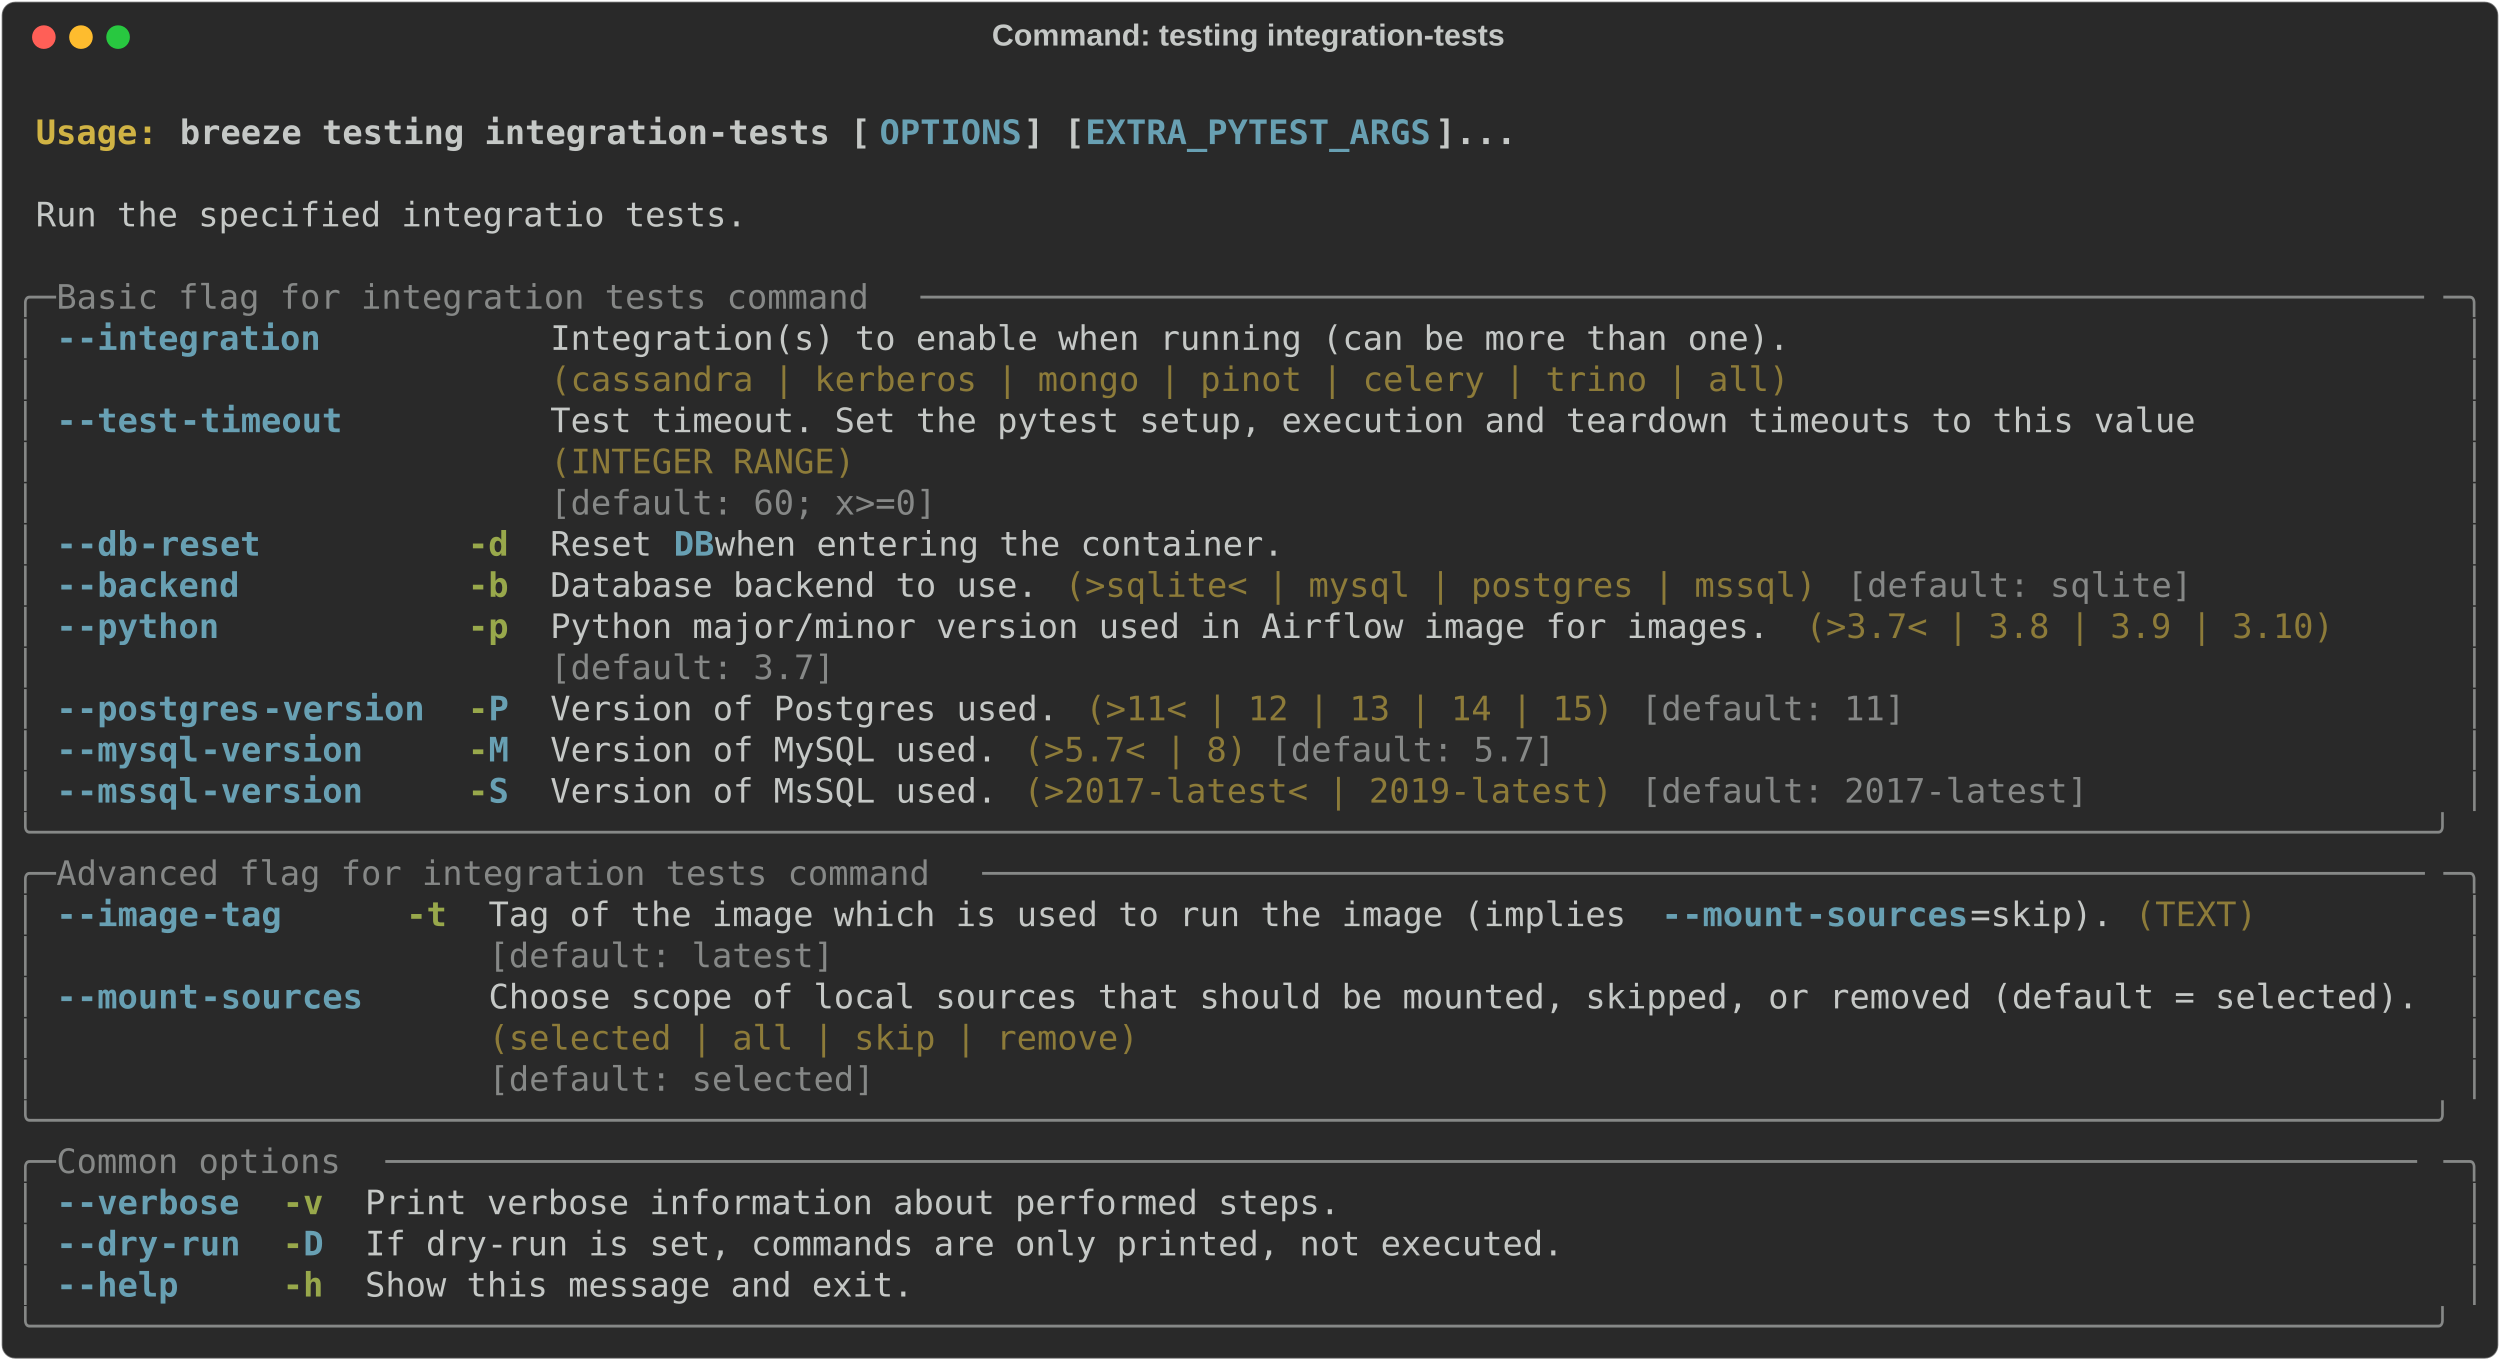
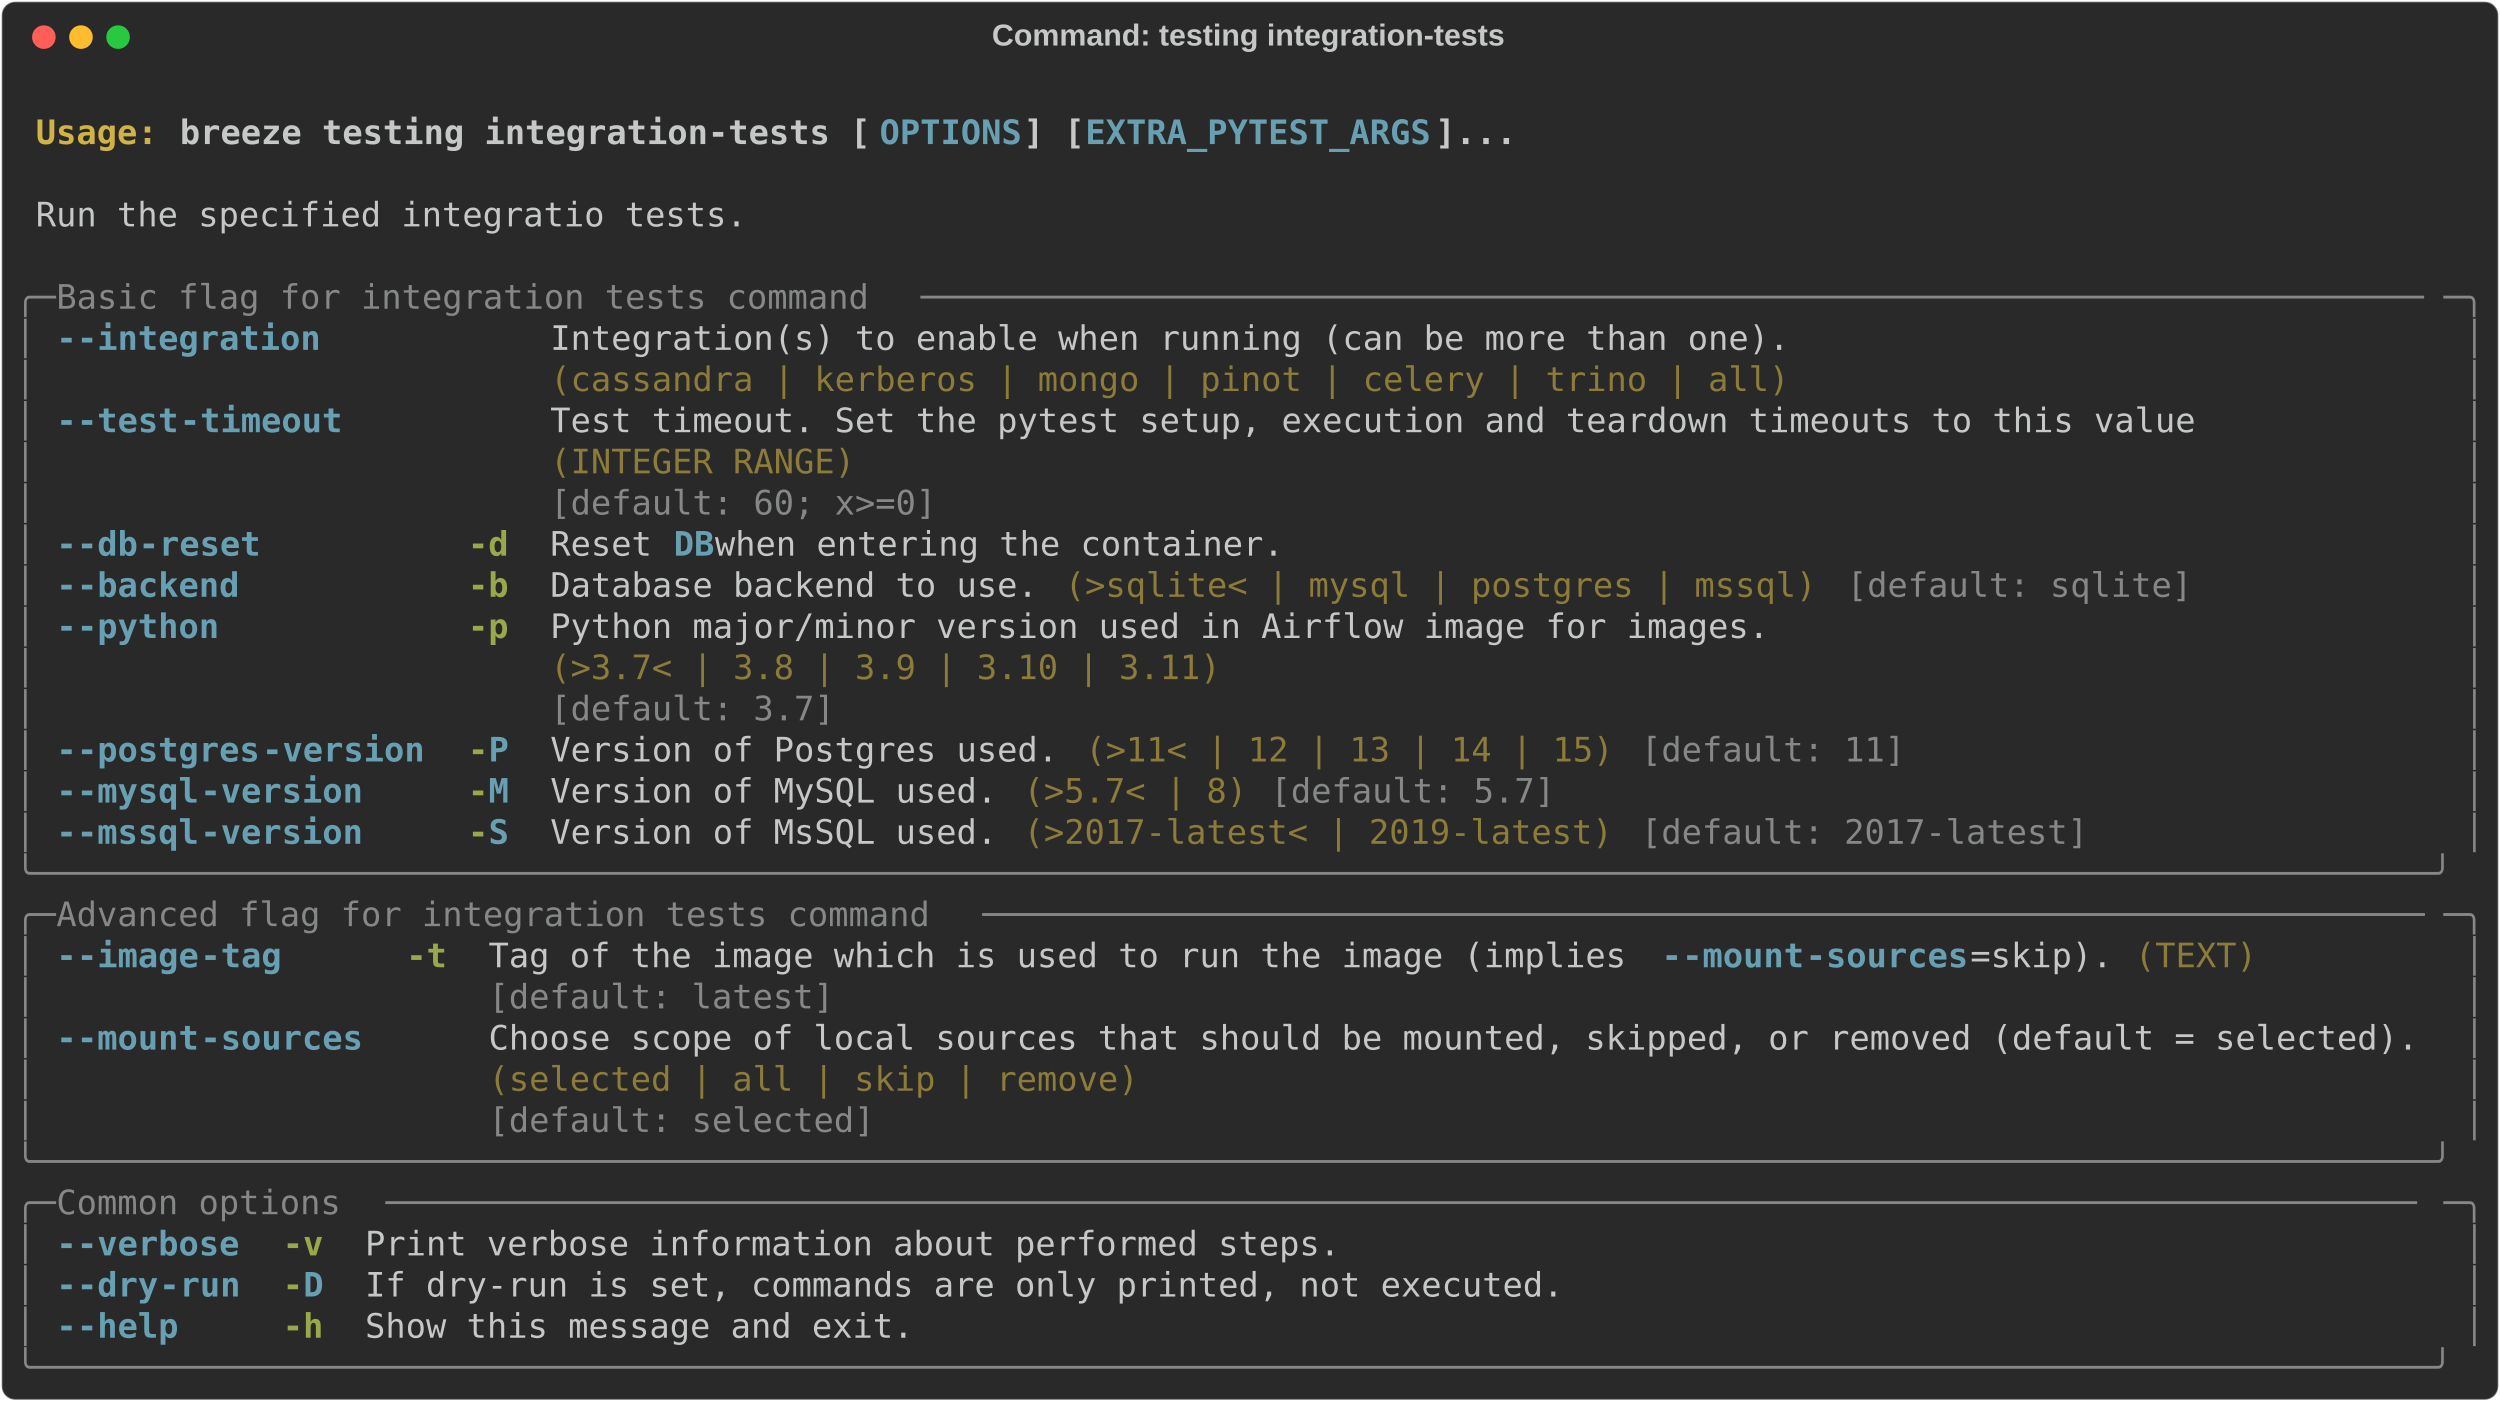
- <svg xmlns="http://www.w3.org/2000/svg" class="rich-terminal" viewBox="0 0 1482 806.4">
+ <svg xmlns="http://www.w3.org/2000/svg" class="rich-terminal" viewBox="0 0 1482 830.8">
  <style>

    @font-face {
        font-family: "Fira Code";
        src: local("FiraCode-Regular"),
                url("https://cdnjs.cloudflare.com/ajax/libs/firacode/6.2.0/woff2/FiraCode-Regular.woff2") format("woff2"),
                url("https://cdnjs.cloudflare.com/ajax/libs/firacode/6.2.0/woff/FiraCode-Regular.woff") format("woff");
        font-style: normal;
        font-weight: 400;
    }
    @font-face {
        font-family: "Fira Code";
        src: local("FiraCode-Bold"),
                url("https://cdnjs.cloudflare.com/ajax/libs/firacode/6.2.0/woff2/FiraCode-Bold.woff2") format("woff2"),
                url("https://cdnjs.cloudflare.com/ajax/libs/firacode/6.2.0/woff/FiraCode-Bold.woff") format("woff");
        font-style: bold;
        font-weight: 700;
    }

    .breeze-testing-integration-tests-matrix {
        font-family: Fira Code, monospace;
        font-size: 20px;
        line-height: 24.4px;
        font-variant-east-asian: full-width;
    }

    .breeze-testing-integration-tests-title {
        font-size: 18px;
        font-weight: bold;
        font-family: arial;
    }

    .breeze-testing-integration-tests-r1 { fill: #c5c8c6;font-weight: bold }
.breeze-testing-integration-tests-r2 { fill: #c5c8c6 }
.breeze-testing-integration-tests-r3 { fill: #d0b344;font-weight: bold }
.breeze-testing-integration-tests-r4 { fill: #68a0b3;font-weight: bold }
.breeze-testing-integration-tests-r5 { fill: #868887 }
.breeze-testing-integration-tests-r6 { fill: #8d7b39 }
.breeze-testing-integration-tests-r7 { fill: #98a84b;font-weight: bold }
    </style>
  <defs>
    <clipPath id="breeze-testing-integration-tests-clip-terminal">
-       <rect x="0" y="0" width="1463.0" height="755.4" />
+       <rect x="0" y="0" width="1463.0" height="779.8" />
    </clipPath>
    <clipPath id="breeze-testing-integration-tests-line-0">
      <rect x="0" y="1.5" width="1464" height="24.65" />
    </clipPath>
    <clipPath id="breeze-testing-integration-tests-line-1">
      <rect x="0" y="25.9" width="1464" height="24.65" />
    </clipPath>
    <clipPath id="breeze-testing-integration-tests-line-2">
      <rect x="0" y="50.3" width="1464" height="24.65" />
    </clipPath>
    <clipPath id="breeze-testing-integration-tests-line-3">
      <rect x="0" y="74.7" width="1464" height="24.65" />
    </clipPath>
    <clipPath id="breeze-testing-integration-tests-line-4">
      <rect x="0" y="99.1" width="1464" height="24.65" />
    </clipPath>
    <clipPath id="breeze-testing-integration-tests-line-5">
      <rect x="0" y="123.5" width="1464" height="24.65" />
    </clipPath>
    <clipPath id="breeze-testing-integration-tests-line-6">
      <rect x="0" y="147.9" width="1464" height="24.65" />
    </clipPath>
    <clipPath id="breeze-testing-integration-tests-line-7">
      <rect x="0" y="172.3" width="1464" height="24.65" />
    </clipPath>
    <clipPath id="breeze-testing-integration-tests-line-8">
      <rect x="0" y="196.7" width="1464" height="24.65" />
    </clipPath>
    <clipPath id="breeze-testing-integration-tests-line-9">
      <rect x="0" y="221.1" width="1464" height="24.65" />
    </clipPath>
    <clipPath id="breeze-testing-integration-tests-line-10">
      <rect x="0" y="245.5" width="1464" height="24.65" />
    </clipPath>
    <clipPath id="breeze-testing-integration-tests-line-11">
      <rect x="0" y="269.9" width="1464" height="24.65" />
    </clipPath>
    <clipPath id="breeze-testing-integration-tests-line-12">
      <rect x="0" y="294.3" width="1464" height="24.65" />
    </clipPath>
    <clipPath id="breeze-testing-integration-tests-line-13">
      <rect x="0" y="318.7" width="1464" height="24.65" />
    </clipPath>
    <clipPath id="breeze-testing-integration-tests-line-14">
      <rect x="0" y="343.1" width="1464" height="24.65" />
    </clipPath>
    <clipPath id="breeze-testing-integration-tests-line-15">
      <rect x="0" y="367.5" width="1464" height="24.65" />
    </clipPath>
    <clipPath id="breeze-testing-integration-tests-line-16">
      <rect x="0" y="391.9" width="1464" height="24.65" />
    </clipPath>
    <clipPath id="breeze-testing-integration-tests-line-17">
      <rect x="0" y="416.3" width="1464" height="24.65" />
    </clipPath>
    <clipPath id="breeze-testing-integration-tests-line-18">
      <rect x="0" y="440.7" width="1464" height="24.65" />
    </clipPath>
    <clipPath id="breeze-testing-integration-tests-line-19">
      <rect x="0" y="465.1" width="1464" height="24.65" />
    </clipPath>
    <clipPath id="breeze-testing-integration-tests-line-20">
      <rect x="0" y="489.5" width="1464" height="24.65" />
    </clipPath>
    <clipPath id="breeze-testing-integration-tests-line-21">
      <rect x="0" y="513.9" width="1464" height="24.65" />
    </clipPath>
    <clipPath id="breeze-testing-integration-tests-line-22">
      <rect x="0" y="538.3" width="1464" height="24.65" />
    </clipPath>
    <clipPath id="breeze-testing-integration-tests-line-23">
      <rect x="0" y="562.7" width="1464" height="24.65" />
    </clipPath>
    <clipPath id="breeze-testing-integration-tests-line-24">
      <rect x="0" y="587.1" width="1464" height="24.65" />
    </clipPath>
    <clipPath id="breeze-testing-integration-tests-line-25">
      <rect x="0" y="611.5" width="1464" height="24.65" />
    </clipPath>
    <clipPath id="breeze-testing-integration-tests-line-26">
      <rect x="0" y="635.9" width="1464" height="24.65" />
    </clipPath>
    <clipPath id="breeze-testing-integration-tests-line-27">
      <rect x="0" y="660.3" width="1464" height="24.65" />
    </clipPath>
    <clipPath id="breeze-testing-integration-tests-line-28">
      <rect x="0" y="684.7" width="1464" height="24.65" />
    </clipPath>
    <clipPath id="breeze-testing-integration-tests-line-29">
      <rect x="0" y="709.1" width="1464" height="24.65" />
    </clipPath>
+     <clipPath id="breeze-testing-integration-tests-line-30">
+       <rect x="0" y="733.5" width="1464" height="24.65" />
+     </clipPath>
  </defs>
-   <rect fill="#292929" stroke="rgba(255,255,255,0.35)" stroke-width="1" x="1" y="1" width="1480" height="804.4" rx="8" />
+   <rect fill="#292929" stroke="rgba(255,255,255,0.35)" stroke-width="1" x="1" y="1" width="1480" height="828.8" rx="8" />
  <text class="breeze-testing-integration-tests-title" fill="#c5c8c6" text-anchor="middle" x="740" y="27">Command: testing integration-tests</text>
  <g transform="translate(26,22)">
    <circle cx="0" cy="0" r="7" fill="#ff5f57" />
    <circle cx="22" cy="0" r="7" fill="#febc2e" />
    <circle cx="44" cy="0" r="7" fill="#28c840" />
  </g>
  <g transform="translate(9, 41)" clip-path="url(#breeze-testing-integration-tests-clip-terminal)">
    <g class="breeze-testing-integration-tests-matrix">
      <text class="breeze-testing-integration-tests-r2" x="1464" y="20" textLength="12.2" clip-path="url(#breeze-testing-integration-tests-line-0)">
</text>
      <text class="breeze-testing-integration-tests-r3" x="12.2" y="44.4" textLength="85.4" clip-path="url(#breeze-testing-integration-tests-line-1)">Usage: </text>
      <text class="breeze-testing-integration-tests-r1" x="97.6" y="44.4" textLength="414.8" clip-path="url(#breeze-testing-integration-tests-line-1)">breeze testing integration-tests [</text>
      <text class="breeze-testing-integration-tests-r4" x="512.4" y="44.4" textLength="85.4" clip-path="url(#breeze-testing-integration-tests-line-1)">OPTIONS</text>
      <text class="breeze-testing-integration-tests-r1" x="597.8" y="44.4" textLength="36.6" clip-path="url(#breeze-testing-integration-tests-line-1)">] [</text>
      <text class="breeze-testing-integration-tests-r4" x="634.4" y="44.4" textLength="207.4" clip-path="url(#breeze-testing-integration-tests-line-1)">EXTRA_PYTEST_ARGS</text>
      <text class="breeze-testing-integration-tests-r1" x="841.8" y="44.4" textLength="48.8" clip-path="url(#breeze-testing-integration-tests-line-1)">]...</text>
      <text class="breeze-testing-integration-tests-r2" x="1464" y="44.4" textLength="12.2" clip-path="url(#breeze-testing-integration-tests-line-1)">
</text>
      <text class="breeze-testing-integration-tests-r2" x="1464" y="68.8" textLength="12.2" clip-path="url(#breeze-testing-integration-tests-line-2)">
</text>
      <text class="breeze-testing-integration-tests-r2" x="12.2" y="93.2" textLength="427" clip-path="url(#breeze-testing-integration-tests-line-3)">Run the specified integratio tests.</text>
      <text class="breeze-testing-integration-tests-r2" x="1464" y="93.2" textLength="12.2" clip-path="url(#breeze-testing-integration-tests-line-3)">
</text>
      <text class="breeze-testing-integration-tests-r2" x="1464" y="117.6" textLength="12.2" clip-path="url(#breeze-testing-integration-tests-line-4)">
</text>
      <text class="breeze-testing-integration-tests-r5" x="0" y="142" textLength="24.4" clip-path="url(#breeze-testing-integration-tests-line-5)">╭─</text>
      <text class="breeze-testing-integration-tests-r5" x="24.4" y="142" textLength="512.4" clip-path="url(#breeze-testing-integration-tests-line-5)"> Basic flag for integration tests command </text>
      <text class="breeze-testing-integration-tests-r5" x="536.8" y="142" textLength="902.8" clip-path="url(#breeze-testing-integration-tests-line-5)">──────────────────────────────────────────────────────────────────────────</text>
      <text class="breeze-testing-integration-tests-r5" x="1439.6" y="142" textLength="24.4" clip-path="url(#breeze-testing-integration-tests-line-5)">─╮</text>
      <text class="breeze-testing-integration-tests-r2" x="1464" y="142" textLength="12.2" clip-path="url(#breeze-testing-integration-tests-line-5)">
</text>
      <text class="breeze-testing-integration-tests-r5" x="0" y="166.4" textLength="12.2" clip-path="url(#breeze-testing-integration-tests-line-6)">│</text>
      <text class="breeze-testing-integration-tests-r4" x="24.4" y="166.4" textLength="12.2" clip-path="url(#breeze-testing-integration-tests-line-6)">-</text>
      <text class="breeze-testing-integration-tests-r4" x="36.6" y="166.4" textLength="146.4" clip-path="url(#breeze-testing-integration-tests-line-6)">-integration</text>
      <text class="breeze-testing-integration-tests-r2" x="317.2" y="166.4" textLength="744.2" clip-path="url(#breeze-testing-integration-tests-line-6)">Integration(s) to enable when running (can be more than one).</text>
      <text class="breeze-testing-integration-tests-r5" x="1451.8" y="166.4" textLength="12.2" clip-path="url(#breeze-testing-integration-tests-line-6)">│</text>
      <text class="breeze-testing-integration-tests-r2" x="1464" y="166.4" textLength="12.2" clip-path="url(#breeze-testing-integration-tests-line-6)">
</text>
      <text class="breeze-testing-integration-tests-r5" x="0" y="190.8" textLength="12.2" clip-path="url(#breeze-testing-integration-tests-line-7)">│</text>
      <text class="breeze-testing-integration-tests-r6" x="317.2" y="190.8" textLength="744.2" clip-path="url(#breeze-testing-integration-tests-line-7)">(cassandra | kerberos | mongo | pinot | celery | trino | all)</text>
      <text class="breeze-testing-integration-tests-r5" x="1451.8" y="190.8" textLength="12.2" clip-path="url(#breeze-testing-integration-tests-line-7)">│</text>
      <text class="breeze-testing-integration-tests-r2" x="1464" y="190.8" textLength="12.2" clip-path="url(#breeze-testing-integration-tests-line-7)">
</text>
      <text class="breeze-testing-integration-tests-r5" x="0" y="215.2" textLength="12.2" clip-path="url(#breeze-testing-integration-tests-line-8)">│</text>
      <text class="breeze-testing-integration-tests-r4" x="24.4" y="215.2" textLength="12.2" clip-path="url(#breeze-testing-integration-tests-line-8)">-</text>
      <text class="breeze-testing-integration-tests-r4" x="36.6" y="215.2" textLength="61" clip-path="url(#breeze-testing-integration-tests-line-8)">-test</text>
      <text class="breeze-testing-integration-tests-r4" x="97.6" y="215.2" textLength="97.6" clip-path="url(#breeze-testing-integration-tests-line-8)">-timeout</text>
      <text class="breeze-testing-integration-tests-r2" x="317.2" y="215.2" textLength="988.2" clip-path="url(#breeze-testing-integration-tests-line-8)">Test timeout. Set the pytest setup, execution and teardown timeouts to this value</text>
      <text class="breeze-testing-integration-tests-r5" x="1451.8" y="215.2" textLength="12.2" clip-path="url(#breeze-testing-integration-tests-line-8)">│</text>
      <text class="breeze-testing-integration-tests-r2" x="1464" y="215.2" textLength="12.2" clip-path="url(#breeze-testing-integration-tests-line-8)">
</text>
      <text class="breeze-testing-integration-tests-r5" x="0" y="239.6" textLength="12.2" clip-path="url(#breeze-testing-integration-tests-line-9)">│</text>
      <text class="breeze-testing-integration-tests-r6" x="317.2" y="239.6" textLength="988.2" clip-path="url(#breeze-testing-integration-tests-line-9)">(INTEGER RANGE)                                                                  </text>
      <text class="breeze-testing-integration-tests-r5" x="1451.8" y="239.6" textLength="12.2" clip-path="url(#breeze-testing-integration-tests-line-9)">│</text>
      <text class="breeze-testing-integration-tests-r2" x="1464" y="239.6" textLength="12.2" clip-path="url(#breeze-testing-integration-tests-line-9)">
</text>
      <text class="breeze-testing-integration-tests-r5" x="0" y="264" textLength="12.2" clip-path="url(#breeze-testing-integration-tests-line-10)">│</text>
      <text class="breeze-testing-integration-tests-r5" x="317.2" y="264" textLength="988.2" clip-path="url(#breeze-testing-integration-tests-line-10)">[default: 60; x&gt;=0]                                                              </text>
      <text class="breeze-testing-integration-tests-r5" x="1451.8" y="264" textLength="12.2" clip-path="url(#breeze-testing-integration-tests-line-10)">│</text>
      <text class="breeze-testing-integration-tests-r2" x="1464" y="264" textLength="12.2" clip-path="url(#breeze-testing-integration-tests-line-10)">
</text>
      <text class="breeze-testing-integration-tests-r5" x="0" y="288.4" textLength="12.2" clip-path="url(#breeze-testing-integration-tests-line-11)">│</text>
      <text class="breeze-testing-integration-tests-r4" x="24.4" y="288.4" textLength="12.2" clip-path="url(#breeze-testing-integration-tests-line-11)">-</text>
      <text class="breeze-testing-integration-tests-r4" x="36.6" y="288.4" textLength="36.6" clip-path="url(#breeze-testing-integration-tests-line-11)">-db</text>
      <text class="breeze-testing-integration-tests-r4" x="73.2" y="288.4" textLength="73.2" clip-path="url(#breeze-testing-integration-tests-line-11)">-reset</text>
      <text class="breeze-testing-integration-tests-r7" x="268.4" y="288.4" textLength="24.4" clip-path="url(#breeze-testing-integration-tests-line-11)">-d</text>
      <text class="breeze-testing-integration-tests-r2" x="317.2" y="288.4" textLength="73.2" clip-path="url(#breeze-testing-integration-tests-line-11)">Reset </text>
      <text class="breeze-testing-integration-tests-r4" x="390.4" y="288.4" textLength="24.4" clip-path="url(#breeze-testing-integration-tests-line-11)">DB</text>
      <text class="breeze-testing-integration-tests-r2" x="414.8" y="288.4" textLength="353.8" clip-path="url(#breeze-testing-integration-tests-line-11)"> when entering the container.</text>
      <text class="breeze-testing-integration-tests-r5" x="1451.8" y="288.4" textLength="12.2" clip-path="url(#breeze-testing-integration-tests-line-11)">│</text>
      <text class="breeze-testing-integration-tests-r2" x="1464" y="288.4" textLength="12.2" clip-path="url(#breeze-testing-integration-tests-line-11)">
</text>
      <text class="breeze-testing-integration-tests-r5" x="0" y="312.8" textLength="12.2" clip-path="url(#breeze-testing-integration-tests-line-12)">│</text>
      <text class="breeze-testing-integration-tests-r4" x="24.4" y="312.8" textLength="12.2" clip-path="url(#breeze-testing-integration-tests-line-12)">-</text>
      <text class="breeze-testing-integration-tests-r4" x="36.6" y="312.8" textLength="97.6" clip-path="url(#breeze-testing-integration-tests-line-12)">-backend</text>
      <text class="breeze-testing-integration-tests-r7" x="268.4" y="312.8" textLength="24.4" clip-path="url(#breeze-testing-integration-tests-line-12)">-b</text>
      <text class="breeze-testing-integration-tests-r2" x="317.2" y="312.8" textLength="292.8" clip-path="url(#breeze-testing-integration-tests-line-12)">Database backend to use.</text>
      <text class="breeze-testing-integration-tests-r6" x="622.2" y="312.8" textLength="451.4" clip-path="url(#breeze-testing-integration-tests-line-12)">(&gt;sqlite&lt; | mysql | postgres | mssql)</text>
      <text class="breeze-testing-integration-tests-r5" x="1085.8" y="312.8" textLength="207.4" clip-path="url(#breeze-testing-integration-tests-line-12)">[default: sqlite]</text>
      <text class="breeze-testing-integration-tests-r5" x="1451.8" y="312.8" textLength="12.2" clip-path="url(#breeze-testing-integration-tests-line-12)">│</text>
      <text class="breeze-testing-integration-tests-r2" x="1464" y="312.8" textLength="12.2" clip-path="url(#breeze-testing-integration-tests-line-12)">
</text>
      <text class="breeze-testing-integration-tests-r5" x="0" y="337.2" textLength="12.2" clip-path="url(#breeze-testing-integration-tests-line-13)">│</text>
      <text class="breeze-testing-integration-tests-r4" x="24.4" y="337.2" textLength="12.2" clip-path="url(#breeze-testing-integration-tests-line-13)">-</text>
      <text class="breeze-testing-integration-tests-r4" x="36.6" y="337.2" textLength="85.4" clip-path="url(#breeze-testing-integration-tests-line-13)">-python</text>
      <text class="breeze-testing-integration-tests-r7" x="268.4" y="337.2" textLength="24.4" clip-path="url(#breeze-testing-integration-tests-line-13)">-p</text>
      <text class="breeze-testing-integration-tests-r2" x="317.2" y="337.2" textLength="732" clip-path="url(#breeze-testing-integration-tests-line-13)">Python major/minor version used in Airflow image for images.</text>
-       <text class="breeze-testing-integration-tests-r6" x="1061.4" y="337.2" textLength="317.2" clip-path="url(#breeze-testing-integration-tests-line-13)">(&gt;3.7&lt; | 3.8 | 3.9 | 3.10)</text>
      <text class="breeze-testing-integration-tests-r5" x="1451.8" y="337.2" textLength="12.2" clip-path="url(#breeze-testing-integration-tests-line-13)">│</text>
      <text class="breeze-testing-integration-tests-r2" x="1464" y="337.2" textLength="12.2" clip-path="url(#breeze-testing-integration-tests-line-13)">
</text>
      <text class="breeze-testing-integration-tests-r5" x="0" y="361.6" textLength="12.2" clip-path="url(#breeze-testing-integration-tests-line-14)">│</text>
-       <text class="breeze-testing-integration-tests-r5" x="317.2" y="361.6" textLength="732" clip-path="url(#breeze-testing-integration-tests-line-14)">[default: 3.7]                                              </text>
+       <text class="breeze-testing-integration-tests-r6" x="317.2" y="361.6" textLength="732" clip-path="url(#breeze-testing-integration-tests-line-14)">(&gt;3.7&lt; | 3.8 | 3.9 | 3.10 | 3.11)                           </text>
      <text class="breeze-testing-integration-tests-r5" x="1451.8" y="361.6" textLength="12.2" clip-path="url(#breeze-testing-integration-tests-line-14)">│</text>
      <text class="breeze-testing-integration-tests-r2" x="1464" y="361.6" textLength="12.2" clip-path="url(#breeze-testing-integration-tests-line-14)">
</text>
      <text class="breeze-testing-integration-tests-r5" x="0" y="386" textLength="12.2" clip-path="url(#breeze-testing-integration-tests-line-15)">│</text>
-       <text class="breeze-testing-integration-tests-r4" x="24.4" y="386" textLength="12.2" clip-path="url(#breeze-testing-integration-tests-line-15)">-</text>
-       <text class="breeze-testing-integration-tests-r4" x="36.6" y="386" textLength="109.8" clip-path="url(#breeze-testing-integration-tests-line-15)">-postgres</text>
-       <text class="breeze-testing-integration-tests-r4" x="146.4" y="386" textLength="97.6" clip-path="url(#breeze-testing-integration-tests-line-15)">-version</text>
-       <text class="breeze-testing-integration-tests-r7" x="268.4" y="386" textLength="12.2" clip-path="url(#breeze-testing-integration-tests-line-15)">-</text>
-       <text class="breeze-testing-integration-tests-r4" x="280.6" y="386" textLength="12.2" clip-path="url(#breeze-testing-integration-tests-line-15)">P</text>
-       <text class="breeze-testing-integration-tests-r2" x="317.2" y="386" textLength="305" clip-path="url(#breeze-testing-integration-tests-line-15)">Version of Postgres used.</text>
-       <text class="breeze-testing-integration-tests-r6" x="634.4" y="386" textLength="317.2" clip-path="url(#breeze-testing-integration-tests-line-15)">(&gt;11&lt; | 12 | 13 | 14 | 15)</text>
-       <text class="breeze-testing-integration-tests-r5" x="963.8" y="386" textLength="158.6" clip-path="url(#breeze-testing-integration-tests-line-15)">[default: 11]</text>
+       <text class="breeze-testing-integration-tests-r5" x="317.2" y="386" textLength="732" clip-path="url(#breeze-testing-integration-tests-line-15)">[default: 3.7]                                              </text>
      <text class="breeze-testing-integration-tests-r5" x="1451.8" y="386" textLength="12.2" clip-path="url(#breeze-testing-integration-tests-line-15)">│</text>
      <text class="breeze-testing-integration-tests-r2" x="1464" y="386" textLength="12.2" clip-path="url(#breeze-testing-integration-tests-line-15)">
</text>
      <text class="breeze-testing-integration-tests-r5" x="0" y="410.4" textLength="12.2" clip-path="url(#breeze-testing-integration-tests-line-16)">│</text>
      <text class="breeze-testing-integration-tests-r4" x="24.4" y="410.4" textLength="12.2" clip-path="url(#breeze-testing-integration-tests-line-16)">-</text>
-       <text class="breeze-testing-integration-tests-r4" x="36.6" y="410.4" textLength="73.2" clip-path="url(#breeze-testing-integration-tests-line-16)">-mysql</text>
-       <text class="breeze-testing-integration-tests-r4" x="109.8" y="410.4" textLength="97.6" clip-path="url(#breeze-testing-integration-tests-line-16)">-version</text>
+       <text class="breeze-testing-integration-tests-r4" x="36.6" y="410.4" textLength="109.8" clip-path="url(#breeze-testing-integration-tests-line-16)">-postgres</text>
+       <text class="breeze-testing-integration-tests-r4" x="146.4" y="410.4" textLength="97.6" clip-path="url(#breeze-testing-integration-tests-line-16)">-version</text>
      <text class="breeze-testing-integration-tests-r7" x="268.4" y="410.4" textLength="12.2" clip-path="url(#breeze-testing-integration-tests-line-16)">-</text>
-       <text class="breeze-testing-integration-tests-r4" x="280.6" y="410.4" textLength="12.2" clip-path="url(#breeze-testing-integration-tests-line-16)">M</text>
-       <text class="breeze-testing-integration-tests-r2" x="317.2" y="410.4" textLength="268.4" clip-path="url(#breeze-testing-integration-tests-line-16)">Version of MySQL used.</text>
-       <text class="breeze-testing-integration-tests-r6" x="597.8" y="410.4" textLength="134.2" clip-path="url(#breeze-testing-integration-tests-line-16)">(&gt;5.7&lt; | 8)</text>
-       <text class="breeze-testing-integration-tests-r5" x="744.2" y="410.4" textLength="170.8" clip-path="url(#breeze-testing-integration-tests-line-16)">[default: 5.7]</text>
+       <text class="breeze-testing-integration-tests-r4" x="280.6" y="410.4" textLength="12.2" clip-path="url(#breeze-testing-integration-tests-line-16)">P</text>
+       <text class="breeze-testing-integration-tests-r2" x="317.2" y="410.4" textLength="305" clip-path="url(#breeze-testing-integration-tests-line-16)">Version of Postgres used.</text>
+       <text class="breeze-testing-integration-tests-r6" x="634.4" y="410.4" textLength="317.2" clip-path="url(#breeze-testing-integration-tests-line-16)">(&gt;11&lt; | 12 | 13 | 14 | 15)</text>
+       <text class="breeze-testing-integration-tests-r5" x="963.8" y="410.4" textLength="158.6" clip-path="url(#breeze-testing-integration-tests-line-16)">[default: 11]</text>
      <text class="breeze-testing-integration-tests-r5" x="1451.8" y="410.4" textLength="12.2" clip-path="url(#breeze-testing-integration-tests-line-16)">│</text>
      <text class="breeze-testing-integration-tests-r2" x="1464" y="410.4" textLength="12.2" clip-path="url(#breeze-testing-integration-tests-line-16)">
</text>
      <text class="breeze-testing-integration-tests-r5" x="0" y="434.8" textLength="12.2" clip-path="url(#breeze-testing-integration-tests-line-17)">│</text>
      <text class="breeze-testing-integration-tests-r4" x="24.4" y="434.8" textLength="12.2" clip-path="url(#breeze-testing-integration-tests-line-17)">-</text>
-       <text class="breeze-testing-integration-tests-r4" x="36.6" y="434.8" textLength="73.2" clip-path="url(#breeze-testing-integration-tests-line-17)">-mssql</text>
+       <text class="breeze-testing-integration-tests-r4" x="36.6" y="434.8" textLength="73.2" clip-path="url(#breeze-testing-integration-tests-line-17)">-mysql</text>
      <text class="breeze-testing-integration-tests-r4" x="109.8" y="434.8" textLength="97.6" clip-path="url(#breeze-testing-integration-tests-line-17)">-version</text>
      <text class="breeze-testing-integration-tests-r7" x="268.4" y="434.8" textLength="12.2" clip-path="url(#breeze-testing-integration-tests-line-17)">-</text>
-       <text class="breeze-testing-integration-tests-r4" x="280.6" y="434.8" textLength="12.2" clip-path="url(#breeze-testing-integration-tests-line-17)">S</text>
-       <text class="breeze-testing-integration-tests-r2" x="317.2" y="434.8" textLength="268.4" clip-path="url(#breeze-testing-integration-tests-line-17)">Version of MsSQL used.</text>
-       <text class="breeze-testing-integration-tests-r6" x="597.8" y="434.8" textLength="353.8" clip-path="url(#breeze-testing-integration-tests-line-17)">(&gt;2017-latest&lt; | 2019-latest)</text>
-       <text class="breeze-testing-integration-tests-r5" x="963.8" y="434.8" textLength="268.4" clip-path="url(#breeze-testing-integration-tests-line-17)">[default: 2017-latest]</text>
+       <text class="breeze-testing-integration-tests-r4" x="280.6" y="434.8" textLength="12.2" clip-path="url(#breeze-testing-integration-tests-line-17)">M</text>
+       <text class="breeze-testing-integration-tests-r2" x="317.2" y="434.8" textLength="268.4" clip-path="url(#breeze-testing-integration-tests-line-17)">Version of MySQL used.</text>
+       <text class="breeze-testing-integration-tests-r6" x="597.8" y="434.8" textLength="134.2" clip-path="url(#breeze-testing-integration-tests-line-17)">(&gt;5.7&lt; | 8)</text>
+       <text class="breeze-testing-integration-tests-r5" x="744.2" y="434.8" textLength="170.8" clip-path="url(#breeze-testing-integration-tests-line-17)">[default: 5.7]</text>
      <text class="breeze-testing-integration-tests-r5" x="1451.8" y="434.8" textLength="12.2" clip-path="url(#breeze-testing-integration-tests-line-17)">│</text>
      <text class="breeze-testing-integration-tests-r2" x="1464" y="434.8" textLength="12.2" clip-path="url(#breeze-testing-integration-tests-line-17)">
</text>
-       <text class="breeze-testing-integration-tests-r5" x="0" y="459.2" textLength="1464" clip-path="url(#breeze-testing-integration-tests-line-18)">╰──────────────────────────────────────────────────────────────────────────────────────────────────────────────────────╯</text>
+       <text class="breeze-testing-integration-tests-r5" x="0" y="459.2" textLength="12.2" clip-path="url(#breeze-testing-integration-tests-line-18)">│</text>
+       <text class="breeze-testing-integration-tests-r4" x="24.4" y="459.2" textLength="12.2" clip-path="url(#breeze-testing-integration-tests-line-18)">-</text>
+       <text class="breeze-testing-integration-tests-r4" x="36.6" y="459.2" textLength="73.2" clip-path="url(#breeze-testing-integration-tests-line-18)">-mssql</text>
+       <text class="breeze-testing-integration-tests-r4" x="109.8" y="459.2" textLength="97.6" clip-path="url(#breeze-testing-integration-tests-line-18)">-version</text>
+       <text class="breeze-testing-integration-tests-r7" x="268.4" y="459.2" textLength="12.2" clip-path="url(#breeze-testing-integration-tests-line-18)">-</text>
+       <text class="breeze-testing-integration-tests-r4" x="280.6" y="459.2" textLength="12.2" clip-path="url(#breeze-testing-integration-tests-line-18)">S</text>
+       <text class="breeze-testing-integration-tests-r2" x="317.2" y="459.2" textLength="268.4" clip-path="url(#breeze-testing-integration-tests-line-18)">Version of MsSQL used.</text>
+       <text class="breeze-testing-integration-tests-r6" x="597.8" y="459.2" textLength="353.8" clip-path="url(#breeze-testing-integration-tests-line-18)">(&gt;2017-latest&lt; | 2019-latest)</text>
+       <text class="breeze-testing-integration-tests-r5" x="963.8" y="459.2" textLength="268.4" clip-path="url(#breeze-testing-integration-tests-line-18)">[default: 2017-latest]</text>
+       <text class="breeze-testing-integration-tests-r5" x="1451.8" y="459.2" textLength="12.2" clip-path="url(#breeze-testing-integration-tests-line-18)">│</text>
      <text class="breeze-testing-integration-tests-r2" x="1464" y="459.2" textLength="12.2" clip-path="url(#breeze-testing-integration-tests-line-18)">
</text>
-       <text class="breeze-testing-integration-tests-r5" x="0" y="483.6" textLength="24.4" clip-path="url(#breeze-testing-integration-tests-line-19)">╭─</text>
-       <text class="breeze-testing-integration-tests-r5" x="24.4" y="483.6" textLength="549" clip-path="url(#breeze-testing-integration-tests-line-19)"> Advanced flag for integration tests command </text>
-       <text class="breeze-testing-integration-tests-r5" x="573.4" y="483.6" textLength="866.2" clip-path="url(#breeze-testing-integration-tests-line-19)">───────────────────────────────────────────────────────────────────────</text>
-       <text class="breeze-testing-integration-tests-r5" x="1439.6" y="483.6" textLength="24.4" clip-path="url(#breeze-testing-integration-tests-line-19)">─╮</text>
+       <text class="breeze-testing-integration-tests-r5" x="0" y="483.6" textLength="1464" clip-path="url(#breeze-testing-integration-tests-line-19)">╰──────────────────────────────────────────────────────────────────────────────────────────────────────────────────────╯</text>
      <text class="breeze-testing-integration-tests-r2" x="1464" y="483.6" textLength="12.2" clip-path="url(#breeze-testing-integration-tests-line-19)">
</text>
-       <text class="breeze-testing-integration-tests-r5" x="0" y="508" textLength="12.2" clip-path="url(#breeze-testing-integration-tests-line-20)">│</text>
-       <text class="breeze-testing-integration-tests-r4" x="24.4" y="508" textLength="12.2" clip-path="url(#breeze-testing-integration-tests-line-20)">-</text>
-       <text class="breeze-testing-integration-tests-r4" x="36.6" y="508" textLength="73.2" clip-path="url(#breeze-testing-integration-tests-line-20)">-image</text>
-       <text class="breeze-testing-integration-tests-r4" x="109.8" y="508" textLength="48.8" clip-path="url(#breeze-testing-integration-tests-line-20)">-tag</text>
-       <text class="breeze-testing-integration-tests-r7" x="231.8" y="508" textLength="24.4" clip-path="url(#breeze-testing-integration-tests-line-20)">-t</text>
-       <text class="breeze-testing-integration-tests-r2" x="280.6" y="508" textLength="695.4" clip-path="url(#breeze-testing-integration-tests-line-20)">Tag of the image which is used to run the image (implies </text>
-       <text class="breeze-testing-integration-tests-r4" x="976" y="508" textLength="12.2" clip-path="url(#breeze-testing-integration-tests-line-20)">-</text>
-       <text class="breeze-testing-integration-tests-r4" x="988.2" y="508" textLength="73.2" clip-path="url(#breeze-testing-integration-tests-line-20)">-mount</text>
-       <text class="breeze-testing-integration-tests-r4" x="1061.4" y="508" textLength="97.6" clip-path="url(#breeze-testing-integration-tests-line-20)">-sources</text>
-       <text class="breeze-testing-integration-tests-r2" x="1159" y="508" textLength="85.4" clip-path="url(#breeze-testing-integration-tests-line-20)">=skip).</text>
-       <text class="breeze-testing-integration-tests-r6" x="1256.6" y="508" textLength="73.2" clip-path="url(#breeze-testing-integration-tests-line-20)">(TEXT)</text>
-       <text class="breeze-testing-integration-tests-r5" x="1451.8" y="508" textLength="12.2" clip-path="url(#breeze-testing-integration-tests-line-20)">│</text>
+       <text class="breeze-testing-integration-tests-r5" x="0" y="508" textLength="24.4" clip-path="url(#breeze-testing-integration-tests-line-20)">╭─</text>
+       <text class="breeze-testing-integration-tests-r5" x="24.4" y="508" textLength="549" clip-path="url(#breeze-testing-integration-tests-line-20)"> Advanced flag for integration tests command </text>
+       <text class="breeze-testing-integration-tests-r5" x="573.4" y="508" textLength="866.2" clip-path="url(#breeze-testing-integration-tests-line-20)">───────────────────────────────────────────────────────────────────────</text>
+       <text class="breeze-testing-integration-tests-r5" x="1439.6" y="508" textLength="24.4" clip-path="url(#breeze-testing-integration-tests-line-20)">─╮</text>
      <text class="breeze-testing-integration-tests-r2" x="1464" y="508" textLength="12.2" clip-path="url(#breeze-testing-integration-tests-line-20)">
</text>
      <text class="breeze-testing-integration-tests-r5" x="0" y="532.4" textLength="12.2" clip-path="url(#breeze-testing-integration-tests-line-21)">│</text>
-       <text class="breeze-testing-integration-tests-r5" x="280.6" y="532.4" textLength="963.8" clip-path="url(#breeze-testing-integration-tests-line-21)">[default: latest]                                                              </text>
+       <text class="breeze-testing-integration-tests-r4" x="24.4" y="532.4" textLength="12.2" clip-path="url(#breeze-testing-integration-tests-line-21)">-</text>
+       <text class="breeze-testing-integration-tests-r4" x="36.6" y="532.4" textLength="73.2" clip-path="url(#breeze-testing-integration-tests-line-21)">-image</text>
+       <text class="breeze-testing-integration-tests-r4" x="109.8" y="532.4" textLength="48.8" clip-path="url(#breeze-testing-integration-tests-line-21)">-tag</text>
+       <text class="breeze-testing-integration-tests-r7" x="231.8" y="532.4" textLength="24.4" clip-path="url(#breeze-testing-integration-tests-line-21)">-t</text>
+       <text class="breeze-testing-integration-tests-r2" x="280.6" y="532.4" textLength="695.4" clip-path="url(#breeze-testing-integration-tests-line-21)">Tag of the image which is used to run the image (implies </text>
+       <text class="breeze-testing-integration-tests-r4" x="976" y="532.4" textLength="12.2" clip-path="url(#breeze-testing-integration-tests-line-21)">-</text>
+       <text class="breeze-testing-integration-tests-r4" x="988.2" y="532.4" textLength="73.2" clip-path="url(#breeze-testing-integration-tests-line-21)">-mount</text>
+       <text class="breeze-testing-integration-tests-r4" x="1061.4" y="532.4" textLength="97.6" clip-path="url(#breeze-testing-integration-tests-line-21)">-sources</text>
+       <text class="breeze-testing-integration-tests-r2" x="1159" y="532.4" textLength="85.4" clip-path="url(#breeze-testing-integration-tests-line-21)">=skip).</text>
+       <text class="breeze-testing-integration-tests-r6" x="1256.6" y="532.4" textLength="73.2" clip-path="url(#breeze-testing-integration-tests-line-21)">(TEXT)</text>
      <text class="breeze-testing-integration-tests-r5" x="1451.8" y="532.4" textLength="12.2" clip-path="url(#breeze-testing-integration-tests-line-21)">│</text>
      <text class="breeze-testing-integration-tests-r2" x="1464" y="532.4" textLength="12.2" clip-path="url(#breeze-testing-integration-tests-line-21)">
</text>
      <text class="breeze-testing-integration-tests-r5" x="0" y="556.8" textLength="12.2" clip-path="url(#breeze-testing-integration-tests-line-22)">│</text>
-       <text class="breeze-testing-integration-tests-r4" x="24.4" y="556.8" textLength="12.2" clip-path="url(#breeze-testing-integration-tests-line-22)">-</text>
-       <text class="breeze-testing-integration-tests-r4" x="36.6" y="556.8" textLength="73.2" clip-path="url(#breeze-testing-integration-tests-line-22)">-mount</text>
-       <text class="breeze-testing-integration-tests-r4" x="109.8" y="556.8" textLength="97.6" clip-path="url(#breeze-testing-integration-tests-line-22)">-sources</text>
-       <text class="breeze-testing-integration-tests-r2" x="280.6" y="556.8" textLength="1159" clip-path="url(#breeze-testing-integration-tests-line-22)">Choose scope of local sources that should be mounted, skipped, or removed (default = selected).</text>
+       <text class="breeze-testing-integration-tests-r5" x="280.6" y="556.8" textLength="963.8" clip-path="url(#breeze-testing-integration-tests-line-22)">[default: latest]                                                              </text>
      <text class="breeze-testing-integration-tests-r5" x="1451.8" y="556.8" textLength="12.2" clip-path="url(#breeze-testing-integration-tests-line-22)">│</text>
      <text class="breeze-testing-integration-tests-r2" x="1464" y="556.8" textLength="12.2" clip-path="url(#breeze-testing-integration-tests-line-22)">
</text>
      <text class="breeze-testing-integration-tests-r5" x="0" y="581.2" textLength="12.2" clip-path="url(#breeze-testing-integration-tests-line-23)">│</text>
-       <text class="breeze-testing-integration-tests-r6" x="280.6" y="581.2" textLength="1159" clip-path="url(#breeze-testing-integration-tests-line-23)">(selected | all | skip | remove)                                                               </text>
+       <text class="breeze-testing-integration-tests-r4" x="24.4" y="581.2" textLength="12.2" clip-path="url(#breeze-testing-integration-tests-line-23)">-</text>
+       <text class="breeze-testing-integration-tests-r4" x="36.6" y="581.2" textLength="73.2" clip-path="url(#breeze-testing-integration-tests-line-23)">-mount</text>
+       <text class="breeze-testing-integration-tests-r4" x="109.8" y="581.2" textLength="97.6" clip-path="url(#breeze-testing-integration-tests-line-23)">-sources</text>
+       <text class="breeze-testing-integration-tests-r2" x="280.6" y="581.2" textLength="1159" clip-path="url(#breeze-testing-integration-tests-line-23)">Choose scope of local sources that should be mounted, skipped, or removed (default = selected).</text>
      <text class="breeze-testing-integration-tests-r5" x="1451.8" y="581.2" textLength="12.2" clip-path="url(#breeze-testing-integration-tests-line-23)">│</text>
      <text class="breeze-testing-integration-tests-r2" x="1464" y="581.2" textLength="12.2" clip-path="url(#breeze-testing-integration-tests-line-23)">
</text>
      <text class="breeze-testing-integration-tests-r5" x="0" y="605.6" textLength="12.2" clip-path="url(#breeze-testing-integration-tests-line-24)">│</text>
-       <text class="breeze-testing-integration-tests-r5" x="280.6" y="605.6" textLength="1159" clip-path="url(#breeze-testing-integration-tests-line-24)">[default: selected]                                                                            </text>
+       <text class="breeze-testing-integration-tests-r6" x="280.6" y="605.6" textLength="1159" clip-path="url(#breeze-testing-integration-tests-line-24)">(selected | all | skip | remove)                                                               </text>
      <text class="breeze-testing-integration-tests-r5" x="1451.8" y="605.6" textLength="12.2" clip-path="url(#breeze-testing-integration-tests-line-24)">│</text>
      <text class="breeze-testing-integration-tests-r2" x="1464" y="605.6" textLength="12.2" clip-path="url(#breeze-testing-integration-tests-line-24)">
</text>
-       <text class="breeze-testing-integration-tests-r5" x="0" y="630" textLength="1464" clip-path="url(#breeze-testing-integration-tests-line-25)">╰──────────────────────────────────────────────────────────────────────────────────────────────────────────────────────╯</text>
+       <text class="breeze-testing-integration-tests-r5" x="0" y="630" textLength="12.2" clip-path="url(#breeze-testing-integration-tests-line-25)">│</text>
+       <text class="breeze-testing-integration-tests-r5" x="280.6" y="630" textLength="1159" clip-path="url(#breeze-testing-integration-tests-line-25)">[default: selected]                                                                            </text>
+       <text class="breeze-testing-integration-tests-r5" x="1451.8" y="630" textLength="12.2" clip-path="url(#breeze-testing-integration-tests-line-25)">│</text>
      <text class="breeze-testing-integration-tests-r2" x="1464" y="630" textLength="12.2" clip-path="url(#breeze-testing-integration-tests-line-25)">
</text>
-       <text class="breeze-testing-integration-tests-r5" x="0" y="654.4" textLength="24.4" clip-path="url(#breeze-testing-integration-tests-line-26)">╭─</text>
-       <text class="breeze-testing-integration-tests-r5" x="24.4" y="654.4" textLength="195.2" clip-path="url(#breeze-testing-integration-tests-line-26)"> Common options </text>
-       <text class="breeze-testing-integration-tests-r5" x="219.6" y="654.4" textLength="1220" clip-path="url(#breeze-testing-integration-tests-line-26)">────────────────────────────────────────────────────────────────────────────────────────────────────</text>
-       <text class="breeze-testing-integration-tests-r5" x="1439.6" y="654.4" textLength="24.4" clip-path="url(#breeze-testing-integration-tests-line-26)">─╮</text>
+       <text class="breeze-testing-integration-tests-r5" x="0" y="654.4" textLength="1464" clip-path="url(#breeze-testing-integration-tests-line-26)">╰──────────────────────────────────────────────────────────────────────────────────────────────────────────────────────╯</text>
      <text class="breeze-testing-integration-tests-r2" x="1464" y="654.4" textLength="12.2" clip-path="url(#breeze-testing-integration-tests-line-26)">
</text>
-       <text class="breeze-testing-integration-tests-r5" x="0" y="678.8" textLength="12.2" clip-path="url(#breeze-testing-integration-tests-line-27)">│</text>
-       <text class="breeze-testing-integration-tests-r4" x="24.4" y="678.8" textLength="12.2" clip-path="url(#breeze-testing-integration-tests-line-27)">-</text>
-       <text class="breeze-testing-integration-tests-r4" x="36.6" y="678.8" textLength="97.6" clip-path="url(#breeze-testing-integration-tests-line-27)">-verbose</text>
-       <text class="breeze-testing-integration-tests-r7" x="158.6" y="678.8" textLength="24.4" clip-path="url(#breeze-testing-integration-tests-line-27)">-v</text>
-       <text class="breeze-testing-integration-tests-r2" x="207.4" y="678.8" textLength="585.6" clip-path="url(#breeze-testing-integration-tests-line-27)">Print verbose information about performed steps.</text>
-       <text class="breeze-testing-integration-tests-r5" x="1451.8" y="678.8" textLength="12.2" clip-path="url(#breeze-testing-integration-tests-line-27)">│</text>
+       <text class="breeze-testing-integration-tests-r5" x="0" y="678.8" textLength="24.4" clip-path="url(#breeze-testing-integration-tests-line-27)">╭─</text>
+       <text class="breeze-testing-integration-tests-r5" x="24.4" y="678.8" textLength="195.2" clip-path="url(#breeze-testing-integration-tests-line-27)"> Common options </text>
+       <text class="breeze-testing-integration-tests-r5" x="219.6" y="678.8" textLength="1220" clip-path="url(#breeze-testing-integration-tests-line-27)">────────────────────────────────────────────────────────────────────────────────────────────────────</text>
+       <text class="breeze-testing-integration-tests-r5" x="1439.6" y="678.8" textLength="24.4" clip-path="url(#breeze-testing-integration-tests-line-27)">─╮</text>
      <text class="breeze-testing-integration-tests-r2" x="1464" y="678.8" textLength="12.2" clip-path="url(#breeze-testing-integration-tests-line-27)">
</text>
      <text class="breeze-testing-integration-tests-r5" x="0" y="703.2" textLength="12.2" clip-path="url(#breeze-testing-integration-tests-line-28)">│</text>
      <text class="breeze-testing-integration-tests-r4" x="24.4" y="703.2" textLength="12.2" clip-path="url(#breeze-testing-integration-tests-line-28)">-</text>
-       <text class="breeze-testing-integration-tests-r4" x="36.6" y="703.2" textLength="48.8" clip-path="url(#breeze-testing-integration-tests-line-28)">-dry</text>
-       <text class="breeze-testing-integration-tests-r4" x="85.4" y="703.2" textLength="48.8" clip-path="url(#breeze-testing-integration-tests-line-28)">-run</text>
-       <text class="breeze-testing-integration-tests-r7" x="158.6" y="703.2" textLength="12.2" clip-path="url(#breeze-testing-integration-tests-line-28)">-</text>
-       <text class="breeze-testing-integration-tests-r4" x="170.8" y="703.2" textLength="12.2" clip-path="url(#breeze-testing-integration-tests-line-28)">D</text>
-       <text class="breeze-testing-integration-tests-r2" x="207.4" y="703.2" textLength="719.8" clip-path="url(#breeze-testing-integration-tests-line-28)">If dry-run is set, commands are only printed, not executed.</text>
+       <text class="breeze-testing-integration-tests-r4" x="36.6" y="703.2" textLength="97.6" clip-path="url(#breeze-testing-integration-tests-line-28)">-verbose</text>
+       <text class="breeze-testing-integration-tests-r7" x="158.6" y="703.2" textLength="24.4" clip-path="url(#breeze-testing-integration-tests-line-28)">-v</text>
+       <text class="breeze-testing-integration-tests-r2" x="207.4" y="703.2" textLength="585.6" clip-path="url(#breeze-testing-integration-tests-line-28)">Print verbose information about performed steps.</text>
      <text class="breeze-testing-integration-tests-r5" x="1451.8" y="703.2" textLength="12.2" clip-path="url(#breeze-testing-integration-tests-line-28)">│</text>
      <text class="breeze-testing-integration-tests-r2" x="1464" y="703.2" textLength="12.2" clip-path="url(#breeze-testing-integration-tests-line-28)">
</text>
      <text class="breeze-testing-integration-tests-r5" x="0" y="727.6" textLength="12.2" clip-path="url(#breeze-testing-integration-tests-line-29)">│</text>
      <text class="breeze-testing-integration-tests-r4" x="24.4" y="727.6" textLength="12.2" clip-path="url(#breeze-testing-integration-tests-line-29)">-</text>
-       <text class="breeze-testing-integration-tests-r4" x="36.6" y="727.6" textLength="61" clip-path="url(#breeze-testing-integration-tests-line-29)">-help</text>
-       <text class="breeze-testing-integration-tests-r7" x="158.6" y="727.6" textLength="24.4" clip-path="url(#breeze-testing-integration-tests-line-29)">-h</text>
-       <text class="breeze-testing-integration-tests-r2" x="207.4" y="727.6" textLength="329.4" clip-path="url(#breeze-testing-integration-tests-line-29)">Show this message and exit.</text>
+       <text class="breeze-testing-integration-tests-r4" x="36.6" y="727.6" textLength="48.8" clip-path="url(#breeze-testing-integration-tests-line-29)">-dry</text>
+       <text class="breeze-testing-integration-tests-r4" x="85.4" y="727.6" textLength="48.8" clip-path="url(#breeze-testing-integration-tests-line-29)">-run</text>
+       <text class="breeze-testing-integration-tests-r7" x="158.6" y="727.6" textLength="12.2" clip-path="url(#breeze-testing-integration-tests-line-29)">-</text>
+       <text class="breeze-testing-integration-tests-r4" x="170.8" y="727.6" textLength="12.2" clip-path="url(#breeze-testing-integration-tests-line-29)">D</text>
+       <text class="breeze-testing-integration-tests-r2" x="207.4" y="727.6" textLength="719.8" clip-path="url(#breeze-testing-integration-tests-line-29)">If dry-run is set, commands are only printed, not executed.</text>
      <text class="breeze-testing-integration-tests-r5" x="1451.8" y="727.6" textLength="12.2" clip-path="url(#breeze-testing-integration-tests-line-29)">│</text>
      <text class="breeze-testing-integration-tests-r2" x="1464" y="727.6" textLength="12.2" clip-path="url(#breeze-testing-integration-tests-line-29)">
</text>
-       <text class="breeze-testing-integration-tests-r5" x="0" y="752" textLength="1464" clip-path="url(#breeze-testing-integration-tests-line-30)">╰──────────────────────────────────────────────────────────────────────────────────────────────────────────────────────╯</text>
+       <text class="breeze-testing-integration-tests-r5" x="0" y="752" textLength="12.2" clip-path="url(#breeze-testing-integration-tests-line-30)">│</text>
+       <text class="breeze-testing-integration-tests-r4" x="24.4" y="752" textLength="12.2" clip-path="url(#breeze-testing-integration-tests-line-30)">-</text>
+       <text class="breeze-testing-integration-tests-r4" x="36.6" y="752" textLength="61" clip-path="url(#breeze-testing-integration-tests-line-30)">-help</text>
+       <text class="breeze-testing-integration-tests-r7" x="158.6" y="752" textLength="24.4" clip-path="url(#breeze-testing-integration-tests-line-30)">-h</text>
+       <text class="breeze-testing-integration-tests-r2" x="207.4" y="752" textLength="329.4" clip-path="url(#breeze-testing-integration-tests-line-30)">Show this message and exit.</text>
+       <text class="breeze-testing-integration-tests-r5" x="1451.8" y="752" textLength="12.2" clip-path="url(#breeze-testing-integration-tests-line-30)">│</text>
      <text class="breeze-testing-integration-tests-r2" x="1464" y="752" textLength="12.2" clip-path="url(#breeze-testing-integration-tests-line-30)">
+ </text>
+       <text class="breeze-testing-integration-tests-r5" x="0" y="776.4" textLength="1464" clip-path="url(#breeze-testing-integration-tests-line-31)">╰──────────────────────────────────────────────────────────────────────────────────────────────────────────────────────╯</text>
+       <text class="breeze-testing-integration-tests-r2" x="1464" y="776.4" textLength="12.2" clip-path="url(#breeze-testing-integration-tests-line-31)">
</text>
    </g>
  </g>
</svg>
